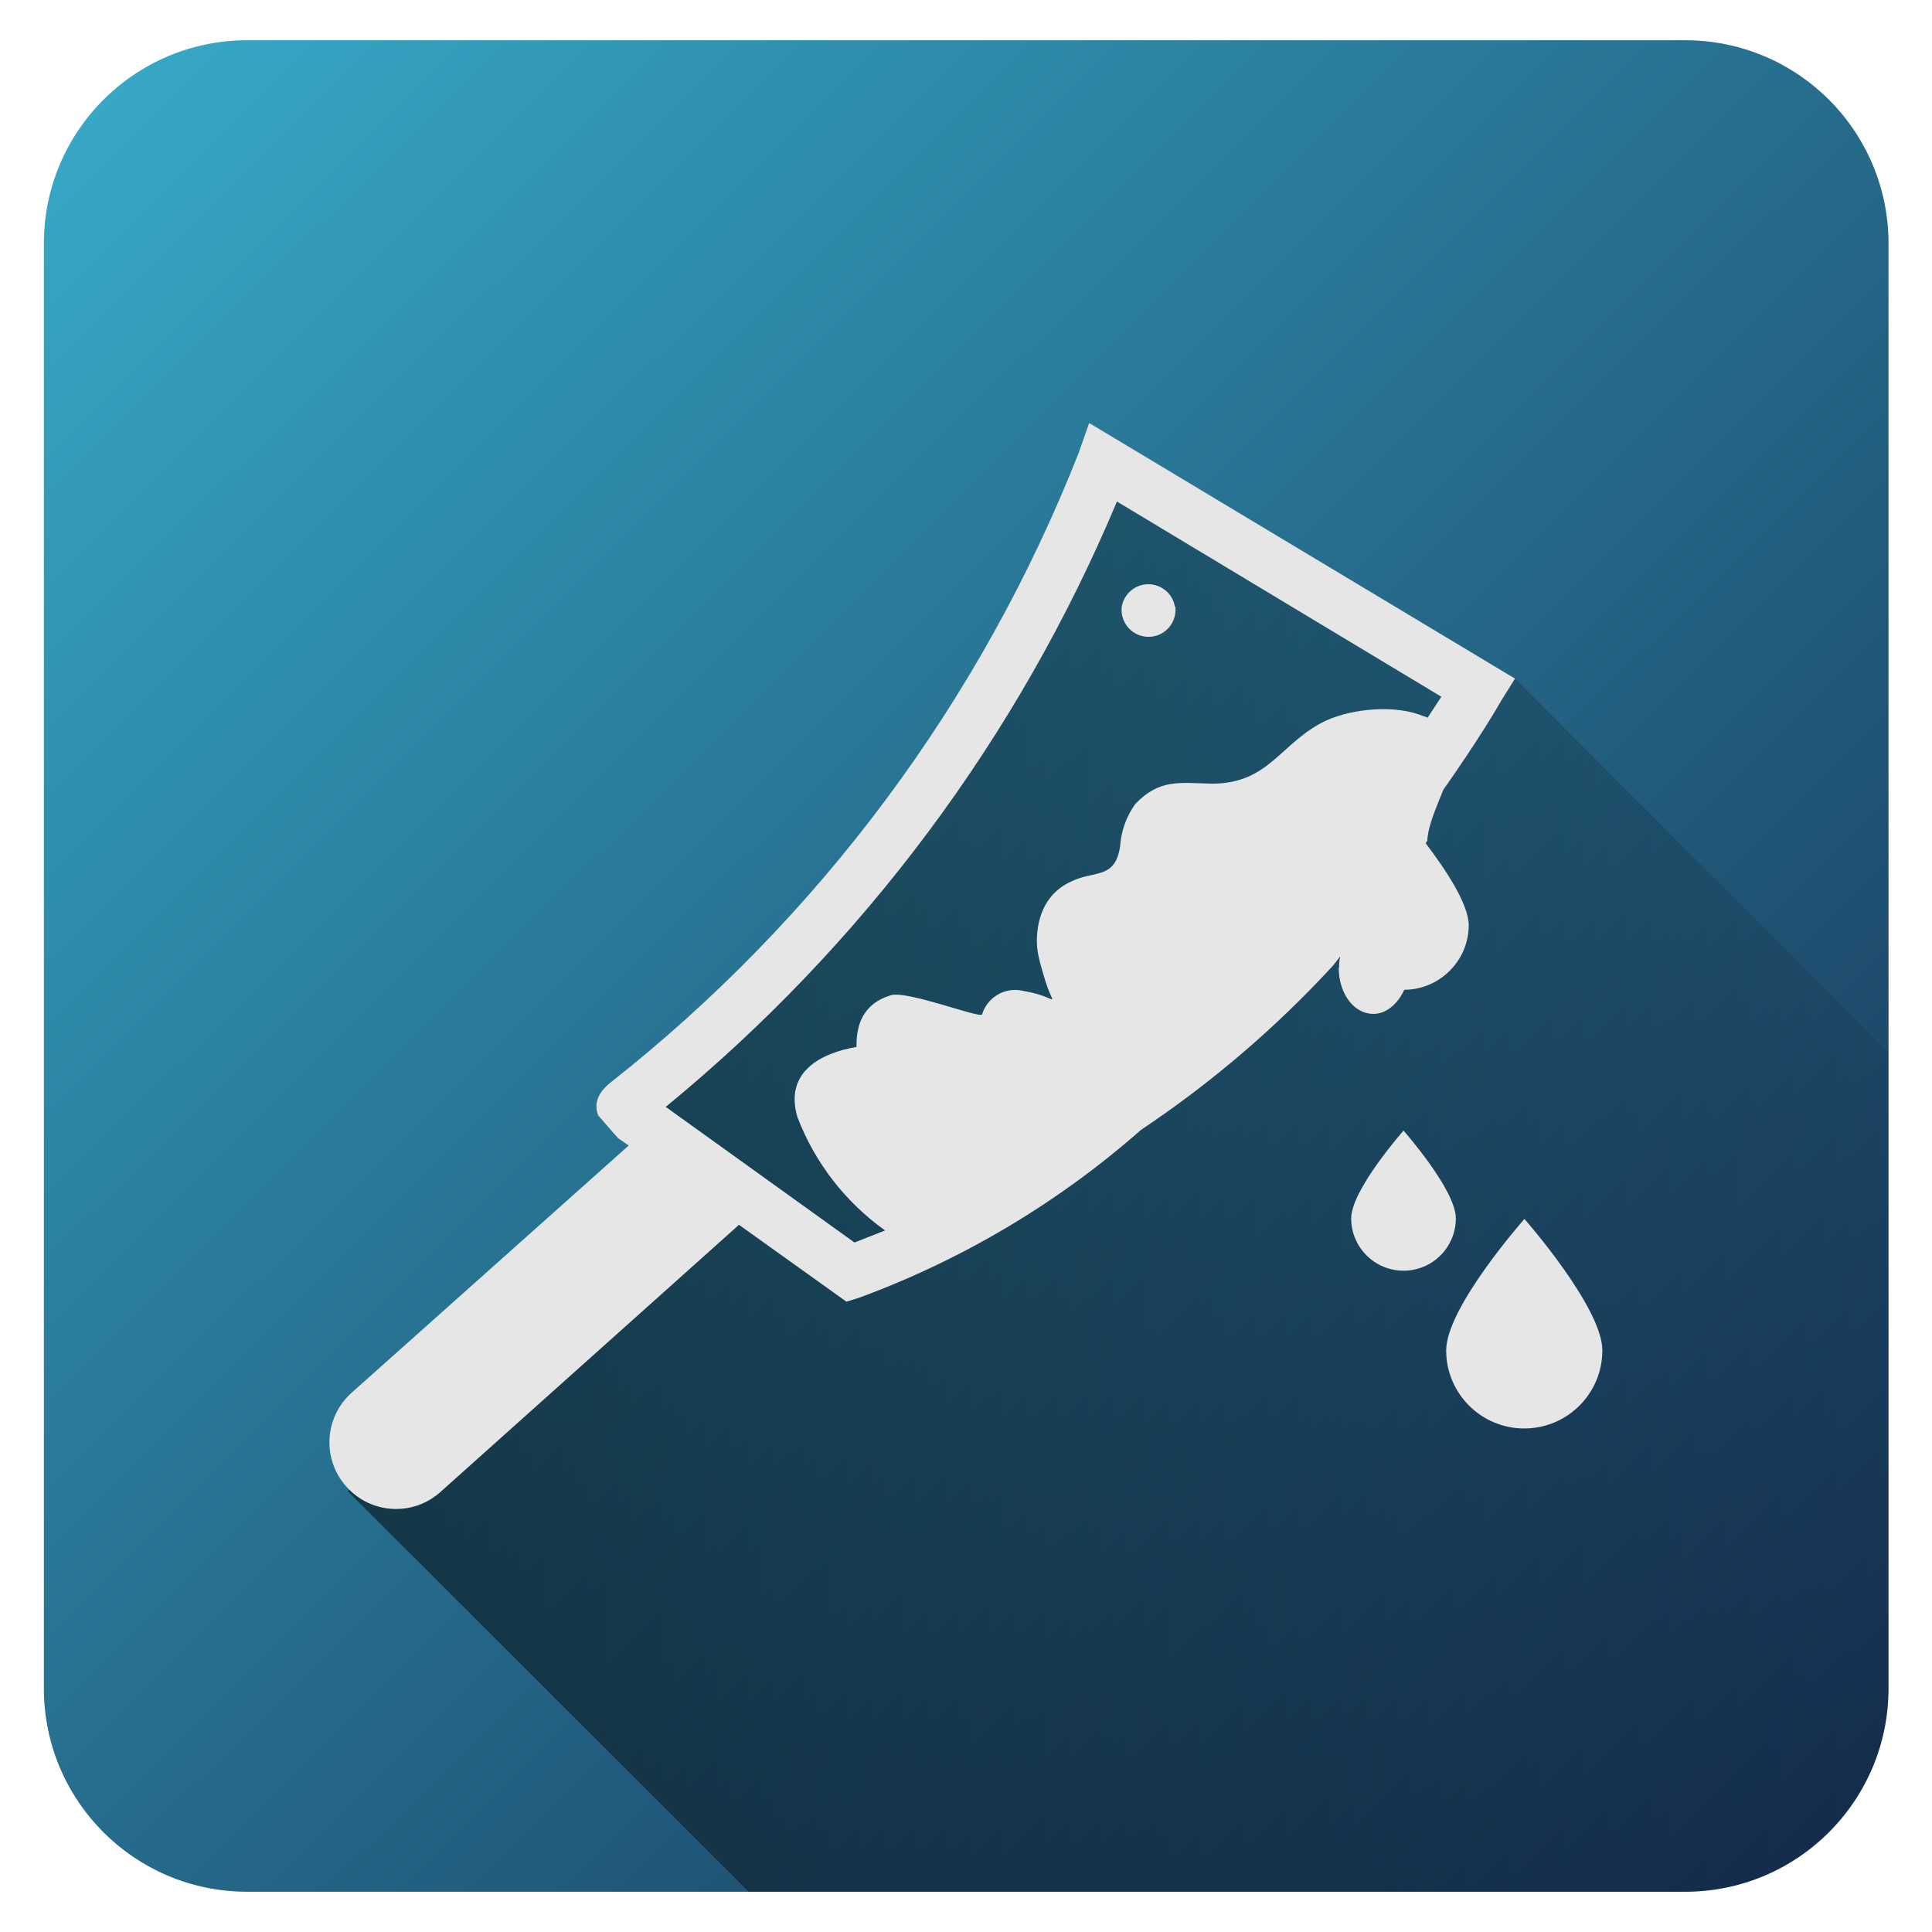
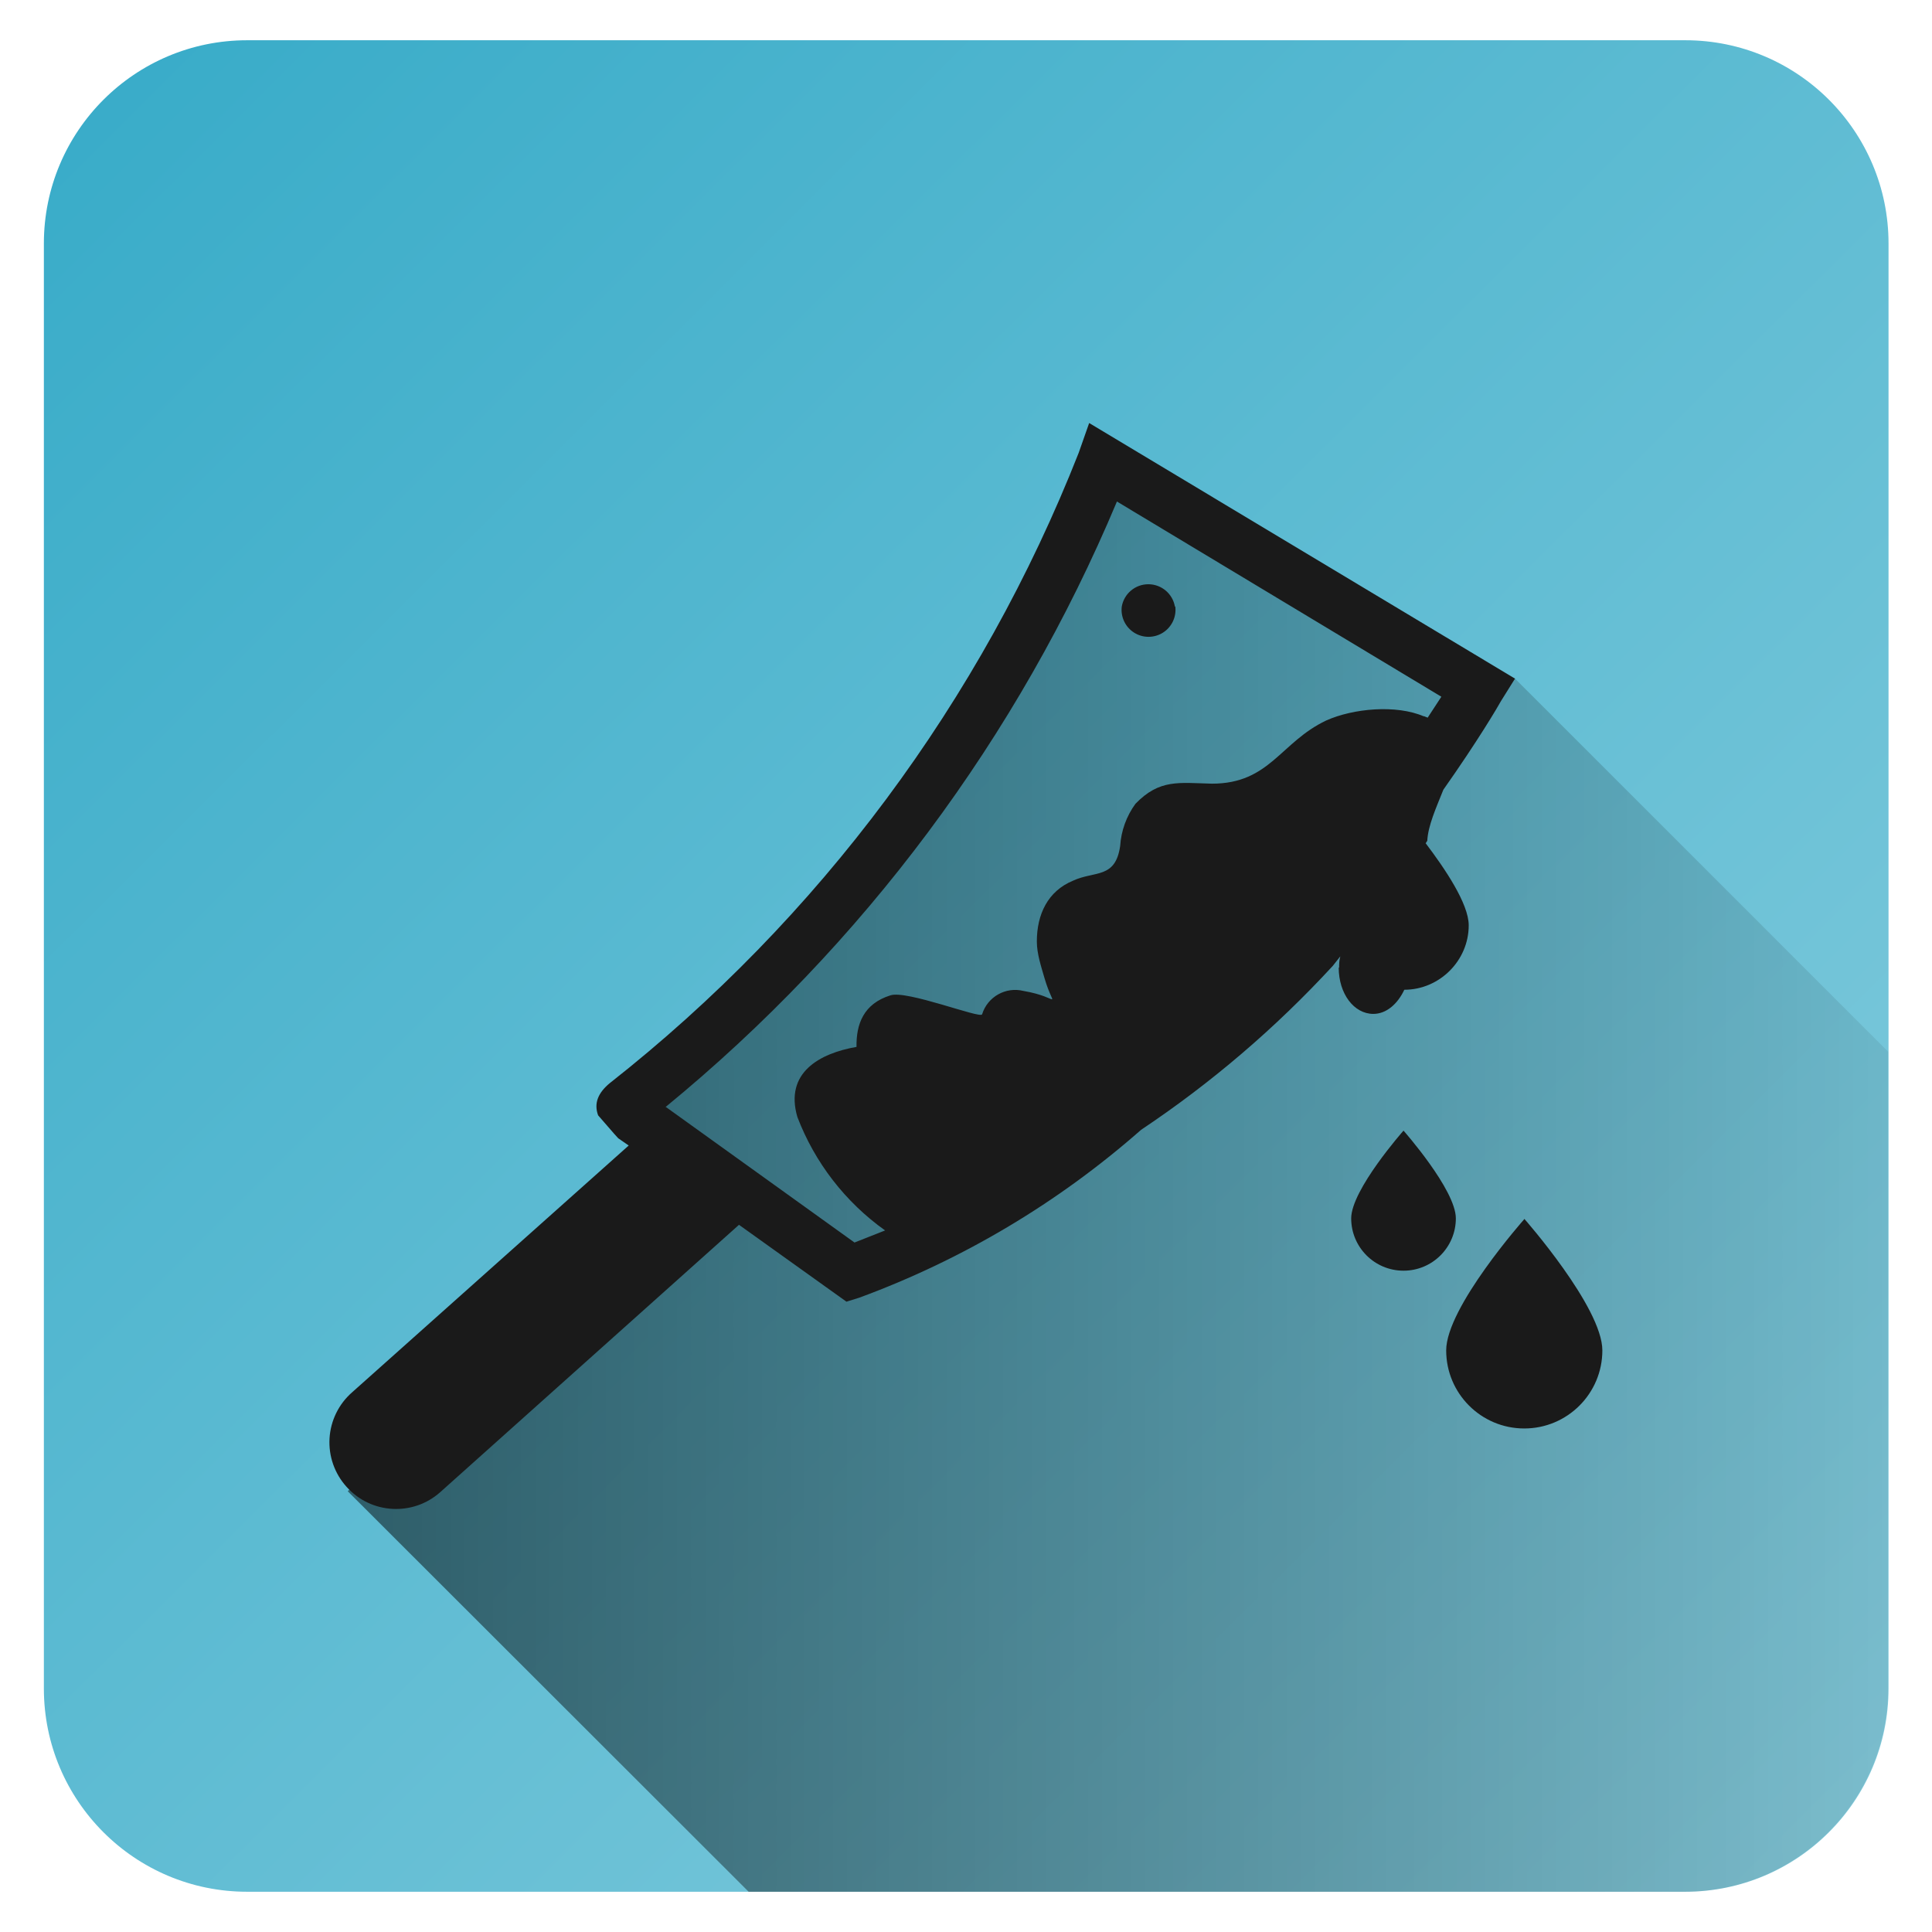
<svg xmlns="http://www.w3.org/2000/svg" xmlns:xlink="http://www.w3.org/1999/xlink" width="48" height="48">
  <defs>
-     <linearGradient id="b">
+     <linearGradient id="a">
      <stop offset="0" />
      <stop offset="1" stop-opacity="0" />
    </linearGradient>
-     <linearGradient xlink:href="#a" id="c" x1="1.09" y1="1" x2="46.91" y2="47" gradientUnits="userSpaceOnUse" />
-     <linearGradient id="a">
+     <linearGradient xlink:href="#a" id="d" gradientUnits="userSpaceOnUse" x1="8.64" y1="33.77" x2="53.52" y2="33.77" />
+     <linearGradient xlink:href="#b" id="c" x1="1.09" y1="1" x2="46.91" y2="47" gradientUnits="userSpaceOnUse" />
+     <linearGradient id="b">
      <stop offset="0" stop-color="#37abc8" />
-       <stop offset="1" stop-color="#162d50" />
+       <stop offset="1" stop-color="#87cdde" />
    </linearGradient>
-     <linearGradient xlink:href="#b" id="d" gradientUnits="userSpaceOnUse" x1="8.64" y1="33.77" x2="53.52" y2="33.77" />
  </defs>
  <rect width="45.83" height="46" x="1.09" y="1" ry="5.05" fill="url(#c)" fill-rule="evenodd" />
  <path d="M18.6 47h23.26a5.06 5.06 0 0 0 5.05-5.05V26.13l-9.27-9.27-2.57-.6-7.68-4.4-4.91 8.43-5.98 6.24.04.97.11 1.62-8.01 7.93z" opacity=".5" fill="url(#d)" />
-   <path d="M29.2 15.07a.67.67 0 1 1-1.33 0 .67.67 0 0 1 1.32 0zm5.67 13.02s-1.3 1.47-1.3 2.18a1.3 1.3 0 0 0 2.6 0c0-.71-1.3-2.18-1.3-2.18zm-1.6-4.05c0-.08 0-.18.03-.28l-.19.24a26.41 26.41 0 0 1-4.76 4.07 22.21 22.21 0 0 1-7 4.17l-.32.1-2.67-1.91-7.42 6.64a1.65 1.65 0 0 1-2.33-.13 1.65 1.65 0 0 1 .14-2.35l6.87-6.13-.26-.18-.1-.11-.4-.46c-.11-.3 0-.56.29-.8A37.3 37.3 0 0 0 26.8 11.25l.26-.74 10.58 6.35-.35.56c-.07.13-.57.98-1.43 2.2-.18.45-.38.89-.4 1.27l-.04.06c.47.62 1.07 1.5 1.07 2.04 0 .88-.73 1.6-1.6 1.6-.17.36-.45.6-.77.6-.48 0-.86-.5-.86-1.15zm2.1-6.25l.1.04.34-.52-8.06-4.85A38.9 38.9 0 0 1 16.54 27.5l4.69 3.37.76-.3a6.16 6.16 0 0 1-2.18-2.82c-.32-1.1.55-1.58 1.47-1.74-.01-.56.17-1.07.84-1.28.4-.14 2.25.59 2.28.47a.86.86 0 0 1 1.03-.58c.94.16.76.5.52-.32-.08-.28-.19-.6-.19-.91 0-.67.27-1.25.9-1.51.54-.25 1.05-.04 1.17-.86a2 2 0 0 1 .38-1.05c.6-.62 1.08-.52 1.9-.5 1.44 0 1.7-1.03 2.84-1.57.67-.3 1.74-.4 2.43-.1zm2.5 12.5s-1.94 2.19-1.94 3.26a1.94 1.94 0 0 0 3.88 0c0-1.07-1.94-3.27-1.94-3.27z" fill="#e6e6e6" />
+   <path d="M29.2 15.07a.67.67 0 1 1-1.33 0 .67.67 0 0 1 1.32 0zm5.67 13.02s-1.3 1.47-1.3 2.18a1.3 1.3 0 0 0 2.6 0c0-.71-1.3-2.18-1.3-2.18zm-1.6-4.05c0-.08 0-.18.03-.28l-.19.24a26.41 26.41 0 0 1-4.76 4.07 22.21 22.21 0 0 1-7 4.17l-.32.1-2.67-1.91-7.42 6.64a1.65 1.65 0 0 1-2.33-.13 1.65 1.65 0 0 1 .14-2.35l6.87-6.13-.26-.18-.1-.11-.4-.46c-.11-.3 0-.56.29-.8A37.3 37.3 0 0 0 26.8 11.25l.26-.74 10.58 6.35-.35.56c-.07.13-.57.98-1.43 2.2-.18.45-.38.89-.4 1.27l-.04.06c.47.62 1.07 1.5 1.07 2.04 0 .88-.73 1.6-1.6 1.6-.17.36-.45.6-.77.6-.48 0-.86-.5-.86-1.15zm2.1-6.25l.1.04.34-.52-8.06-4.85A38.9 38.9 0 0 1 16.54 27.5l4.69 3.37.76-.3a6.16 6.16 0 0 1-2.18-2.82c-.32-1.1.55-1.58 1.47-1.74-.01-.56.17-1.07.84-1.28.4-.14 2.25.59 2.28.47a.86.86 0 0 1 1.03-.58c.94.16.76.5.52-.32-.08-.28-.19-.6-.19-.91 0-.67.27-1.25.9-1.51.54-.25 1.05-.04 1.17-.86a2 2 0 0 1 .38-1.05c.6-.62 1.08-.52 1.9-.5 1.44 0 1.7-1.03 2.84-1.57.67-.3 1.74-.4 2.43-.1zm2.5 12.5s-1.94 2.19-1.94 3.26a1.94 1.94 0 0 0 3.88 0c0-1.07-1.94-3.27-1.94-3.27z" fill="#1a1a1a" />
</svg>
